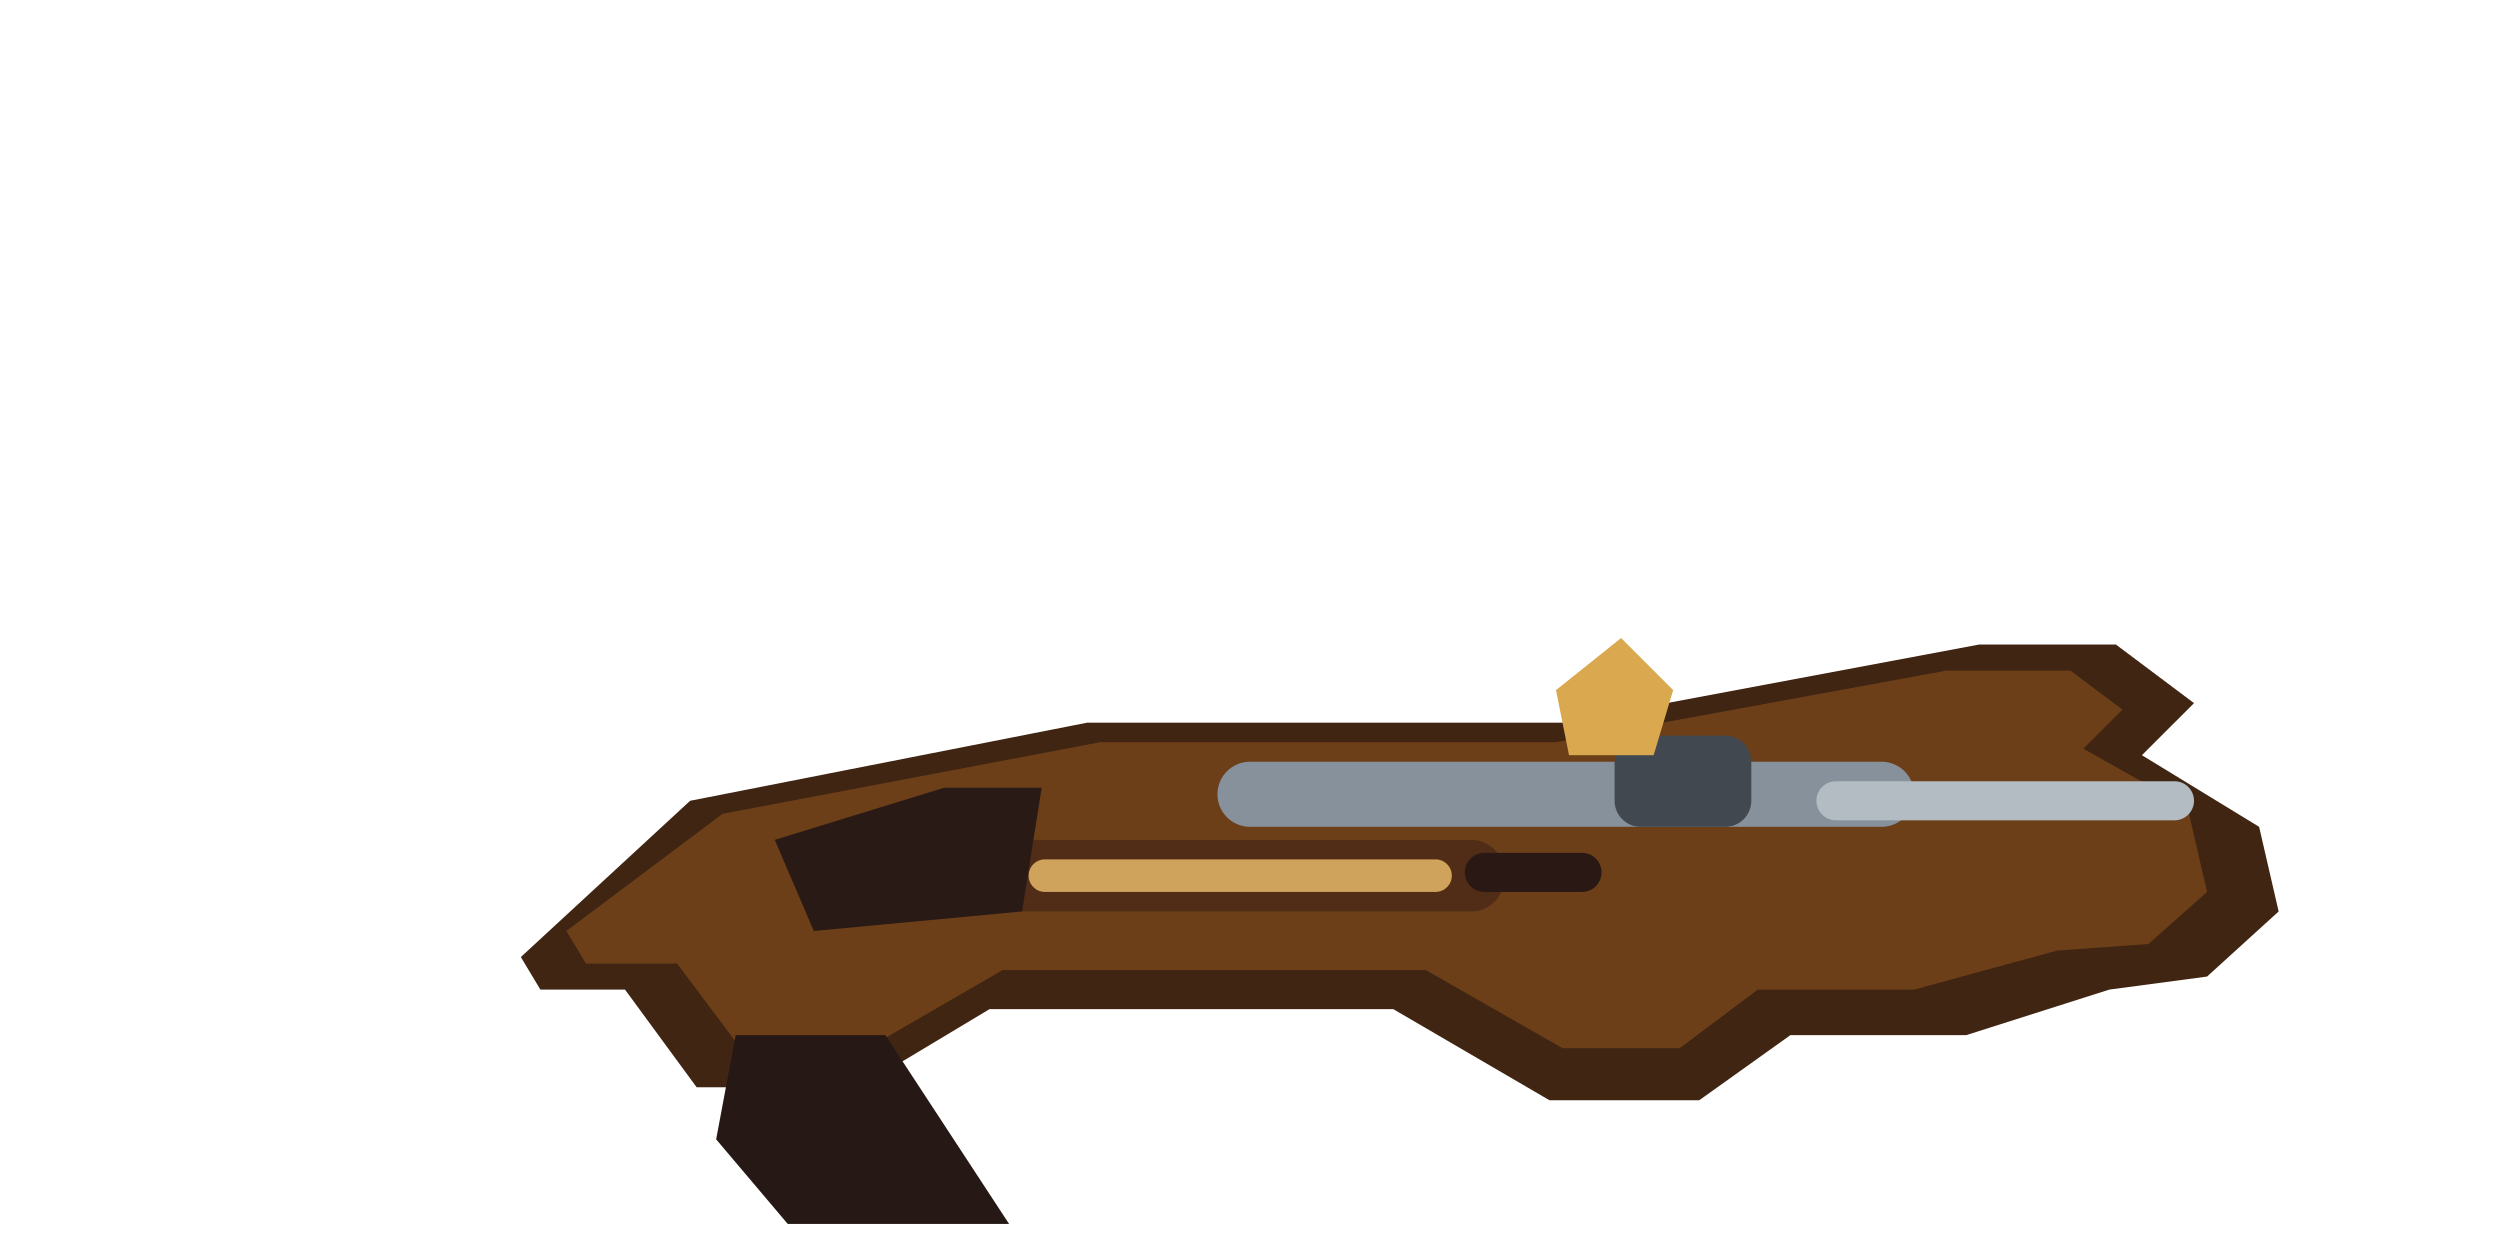
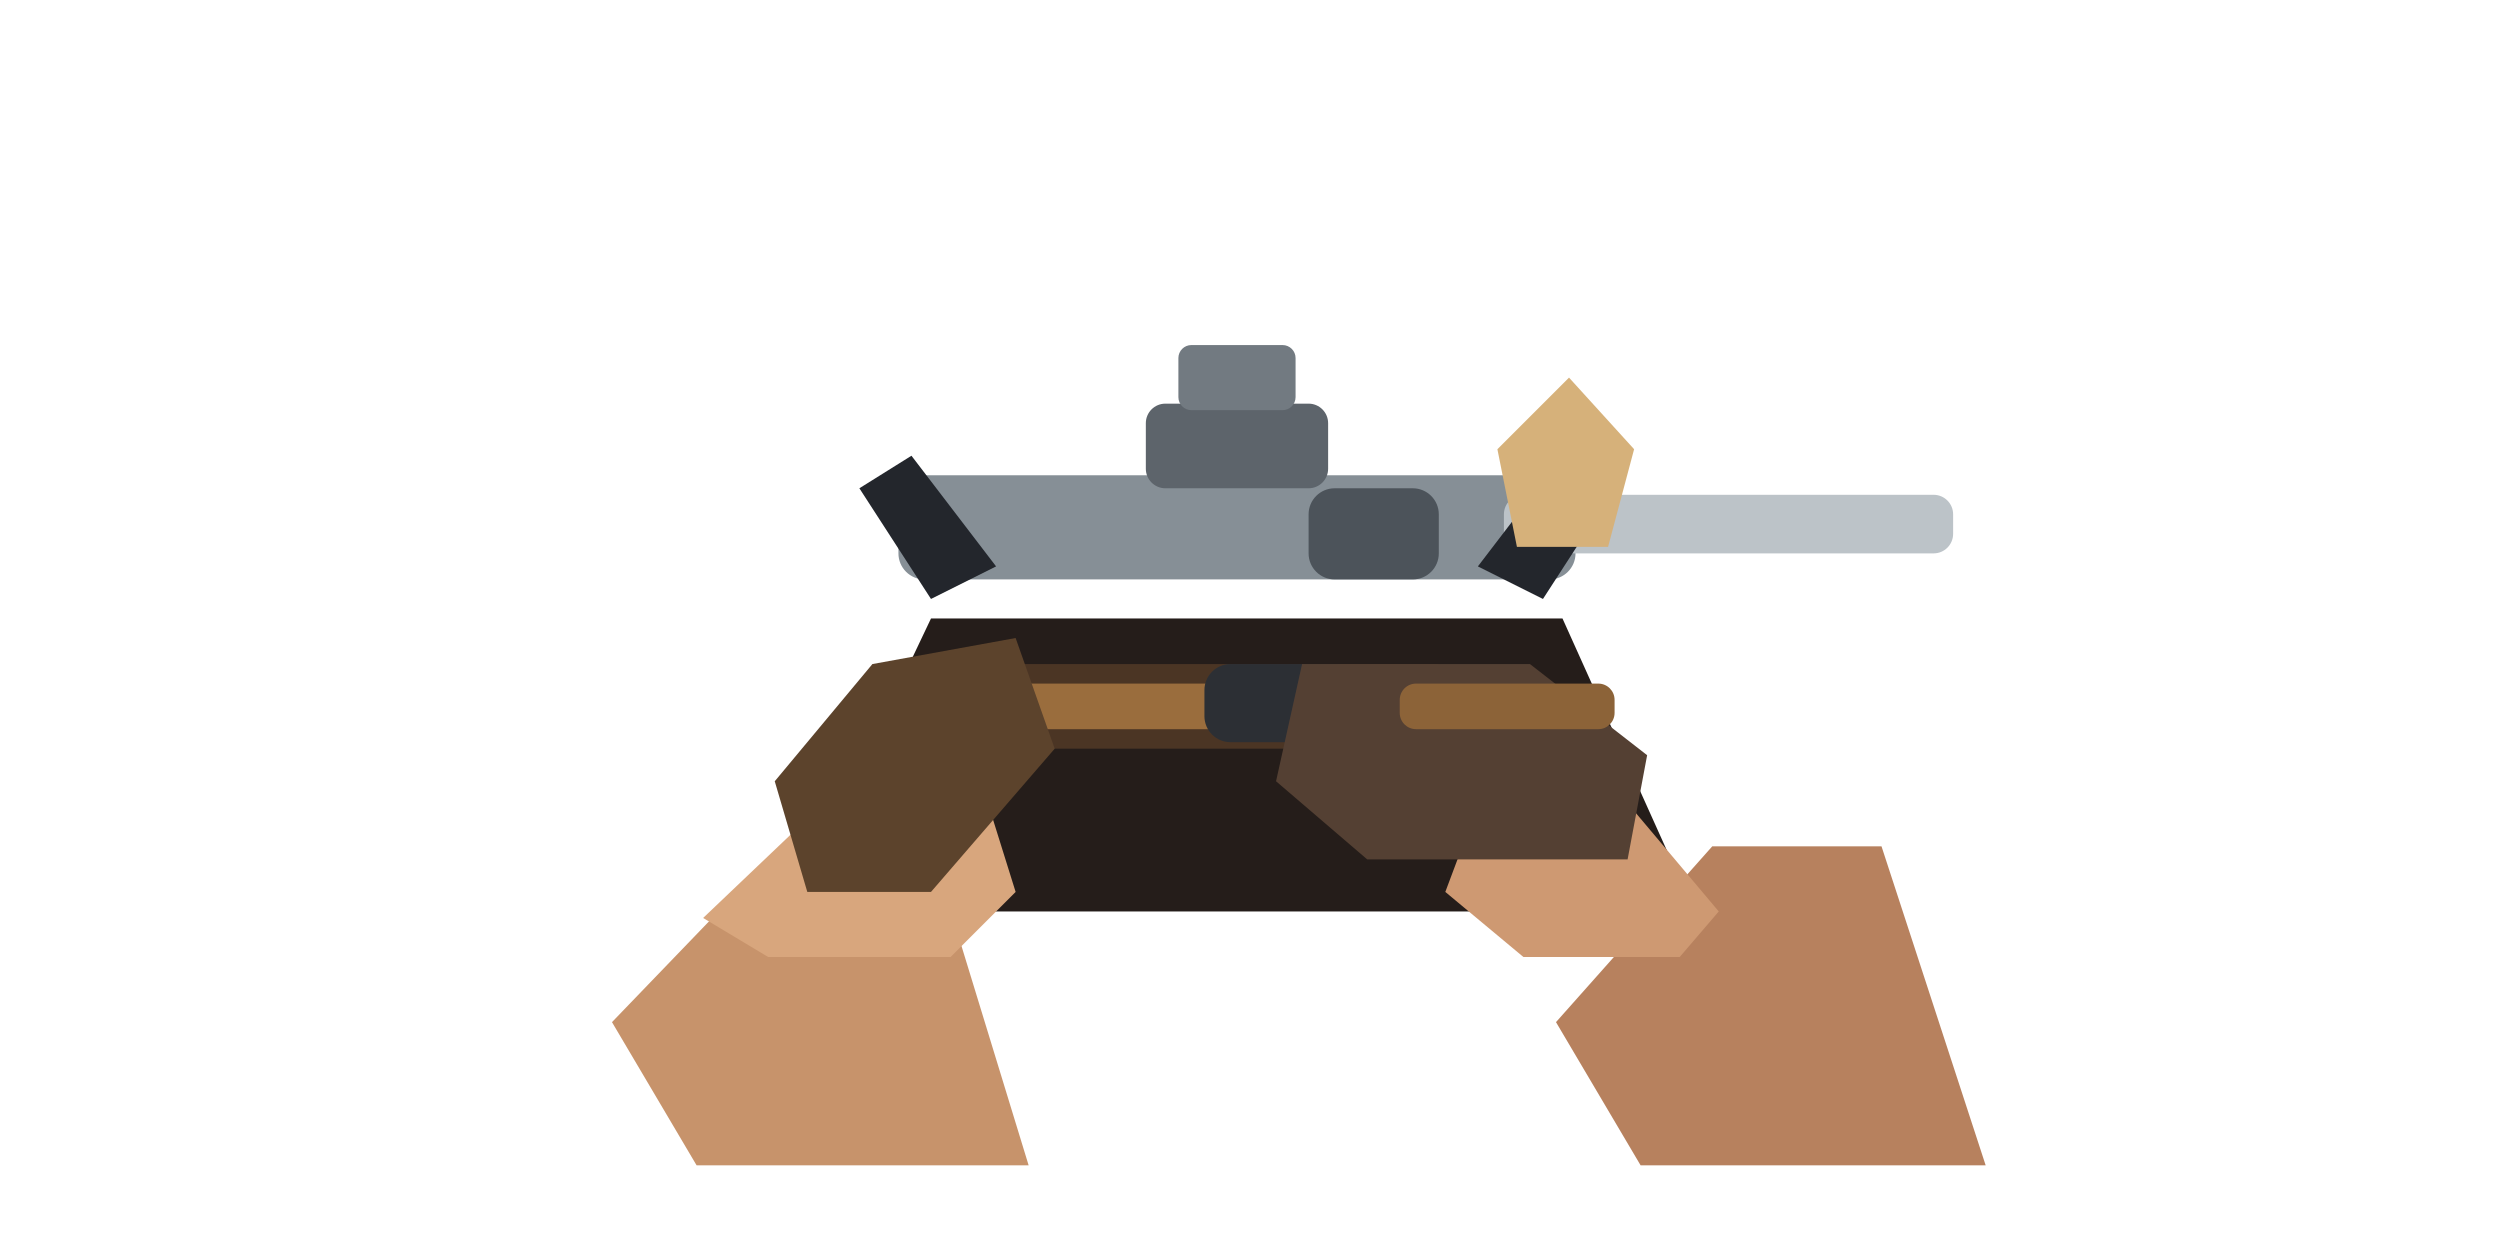
<svg xmlns="http://www.w3.org/2000/svg" width="768" height="384" viewBox="0 0 768 384">
-   <g transform="translate(88 72)">
-     <path d="M72 222 L124 174 L246 150 L392 150 L520 126 L562 126 L586 144 L570 160 L606 182 L612 208 L590 228 L560 232 L516 246 L462 246 L434 266 L388 266 L340 238 L216 238 L176 262 L126 262 L104 232 L78 232 Z" fill="#402513" />
-     <path d="M86 214 L134 178 L250 156 L390 156 L510 134 L548 134 L564 146 L552 158 L584 176 L590 202 L572 218 L544 220 L500 232 L452 232 L428 250 L392 250 L350 226 L220 226 L182 248 L138 248 L120 224 L92 224 Z" fill="#6c3f18" />
-     <rect x="286" y="162" width="214" height="20" rx="10" fill="#87919b" />
-     <rect x="470" y="168" width="116" height="12" rx="6" fill="#b4bcc3" />
-     <rect x="216" y="186" width="158" height="22" rx="10" fill="#512d17" />
-     <rect x="228" y="192" width="130" height="10" rx="5" fill="#d0a35d" />
-     <path d="M138 246 L184 246 L222 304 L154 304 L132 278 Z" fill="#261815" />
-     <path d="M150 186 L202 170 L232 170 L226 208 L162 214 Z" fill="#2a1a15" />
-     <rect x="408" y="154" width="42" height="28" rx="8" fill="#41484f" />
-     <rect x="362" y="190" width="42" height="12" rx="6" fill="#291813" />
-     <path d="M390 140 L410 124 L426 140 L420 160 L394 160 Z" fill="#d9a84f" />
+   <g transform="translate(0 28)">
+     <path d="M188 286 L240 232 L286 232 L316 330 L214 330 Z" fill="#c7936b" />
+     <path d="M478 286 L526 232 L578 232 L610 330 L504 330 Z" fill="#b7815e" />
+     <path d="M248 242 L286 162 L480 162 L516 242 L500 252 L260 252 Z" fill="#251d1a" />
+     <rect x="276" y="118" width="208" height="32" rx="8" fill="#868f96" />
+     <rect x="462" y="124" width="138" height="18" rx="6" fill="#bcc3c8" />
+     <rect x="270" y="176" width="178" height="26" rx="8" fill="#4b3524" />
+     <rect x="280" y="182" width="156" height="14" rx="5" fill="#9a6d3d" />
+     <path d="M216 254 L258 214 L302 214 L312 246 L292 266 L236 266 Z" fill="#d8a67d" />
+     <path d="M528 252 L496 214 L456 214 L444 246 L468 266 L516 266 Z" fill="#ce9972" />
+     <path d="M286 156 L264 122 L280 112 L306 146 Z" fill="#23262c" />
+     <path d="M474 156 L496 122 L480 112 L454 146 Z" fill="#23262c" />
+     <rect x="352" y="96" width="56" height="26" rx="6" fill="#5d646b" />
+     <rect x="362" y="78" width="36" height="20" rx="4" fill="#727a81" />
+     <rect x="370" y="176" width="48" height="24" rx="8" fill="#2c2f34" />
+     <path d="M312 168 L324 202 L286 246 L248 246 L238 212 L268 176 Z" fill="#5c432c" />
+     <path d="M400 176 L470 176 L506 204 L500 236 L420 236 L392 212 Z" fill="#544033" />
+     <rect x="430" y="182" width="66" height="14" rx="5" fill="#8c6338" />
+     <rect x="402" y="122" width="40" height="28" rx="8" fill="#4c535a" />
+     <path d="M460 110 L482 88 L502 110 L494 140 L466 140 Z" fill="#d6b17a" />
  </g>
</svg>
